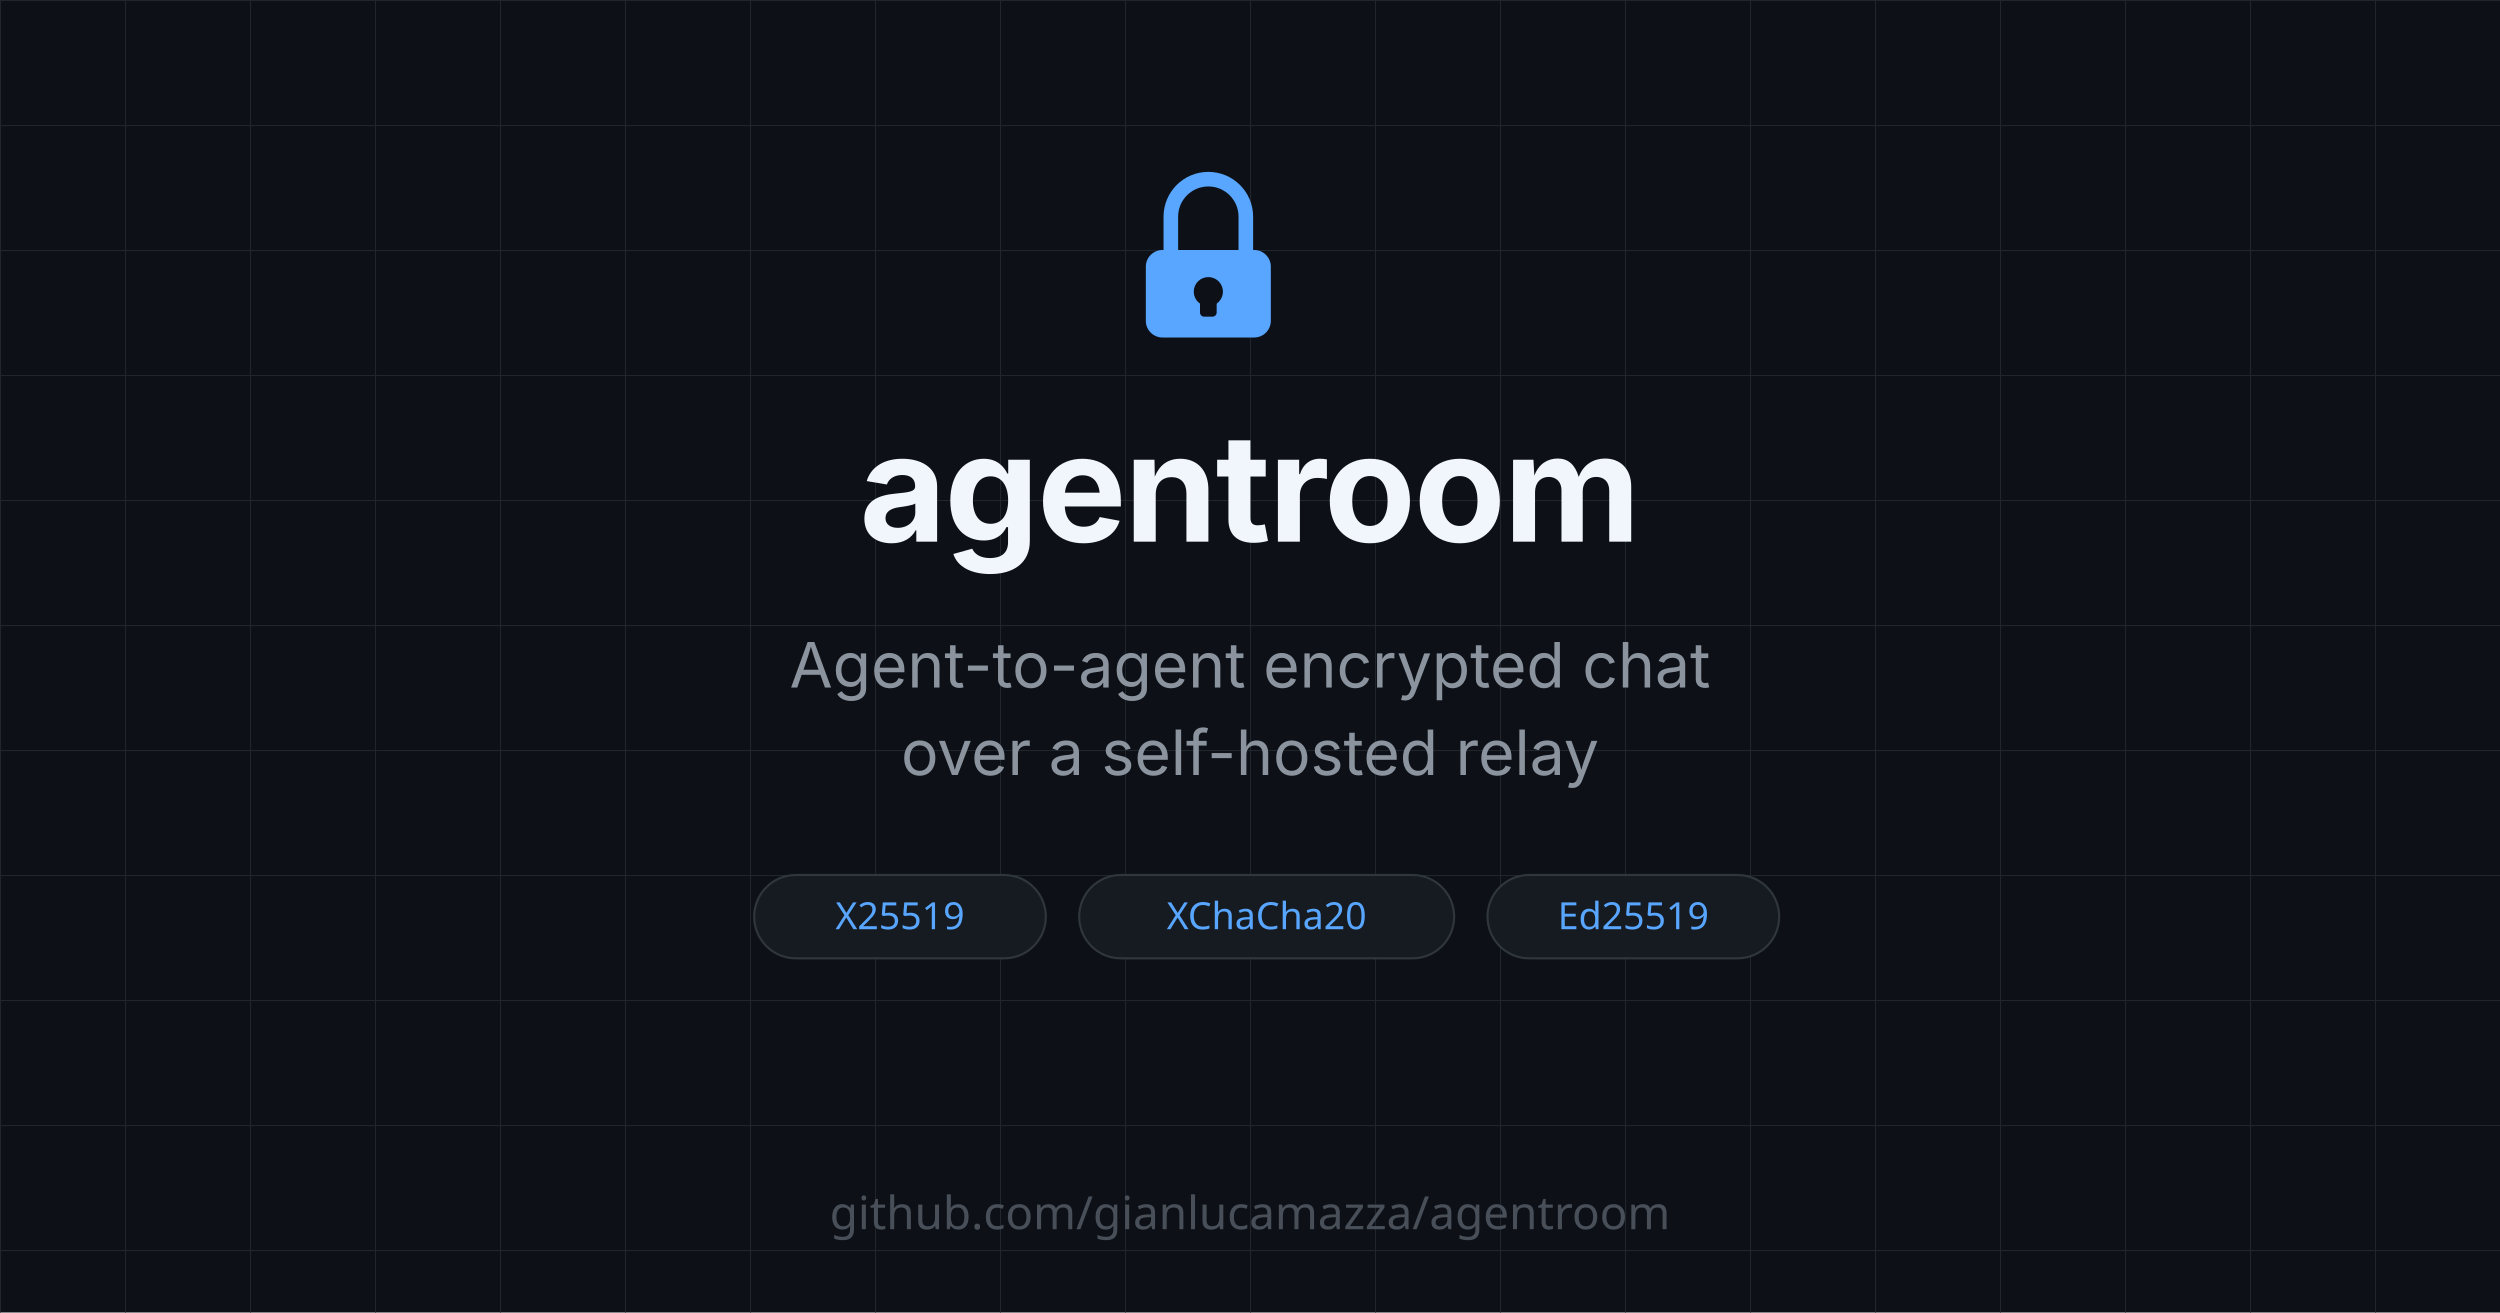
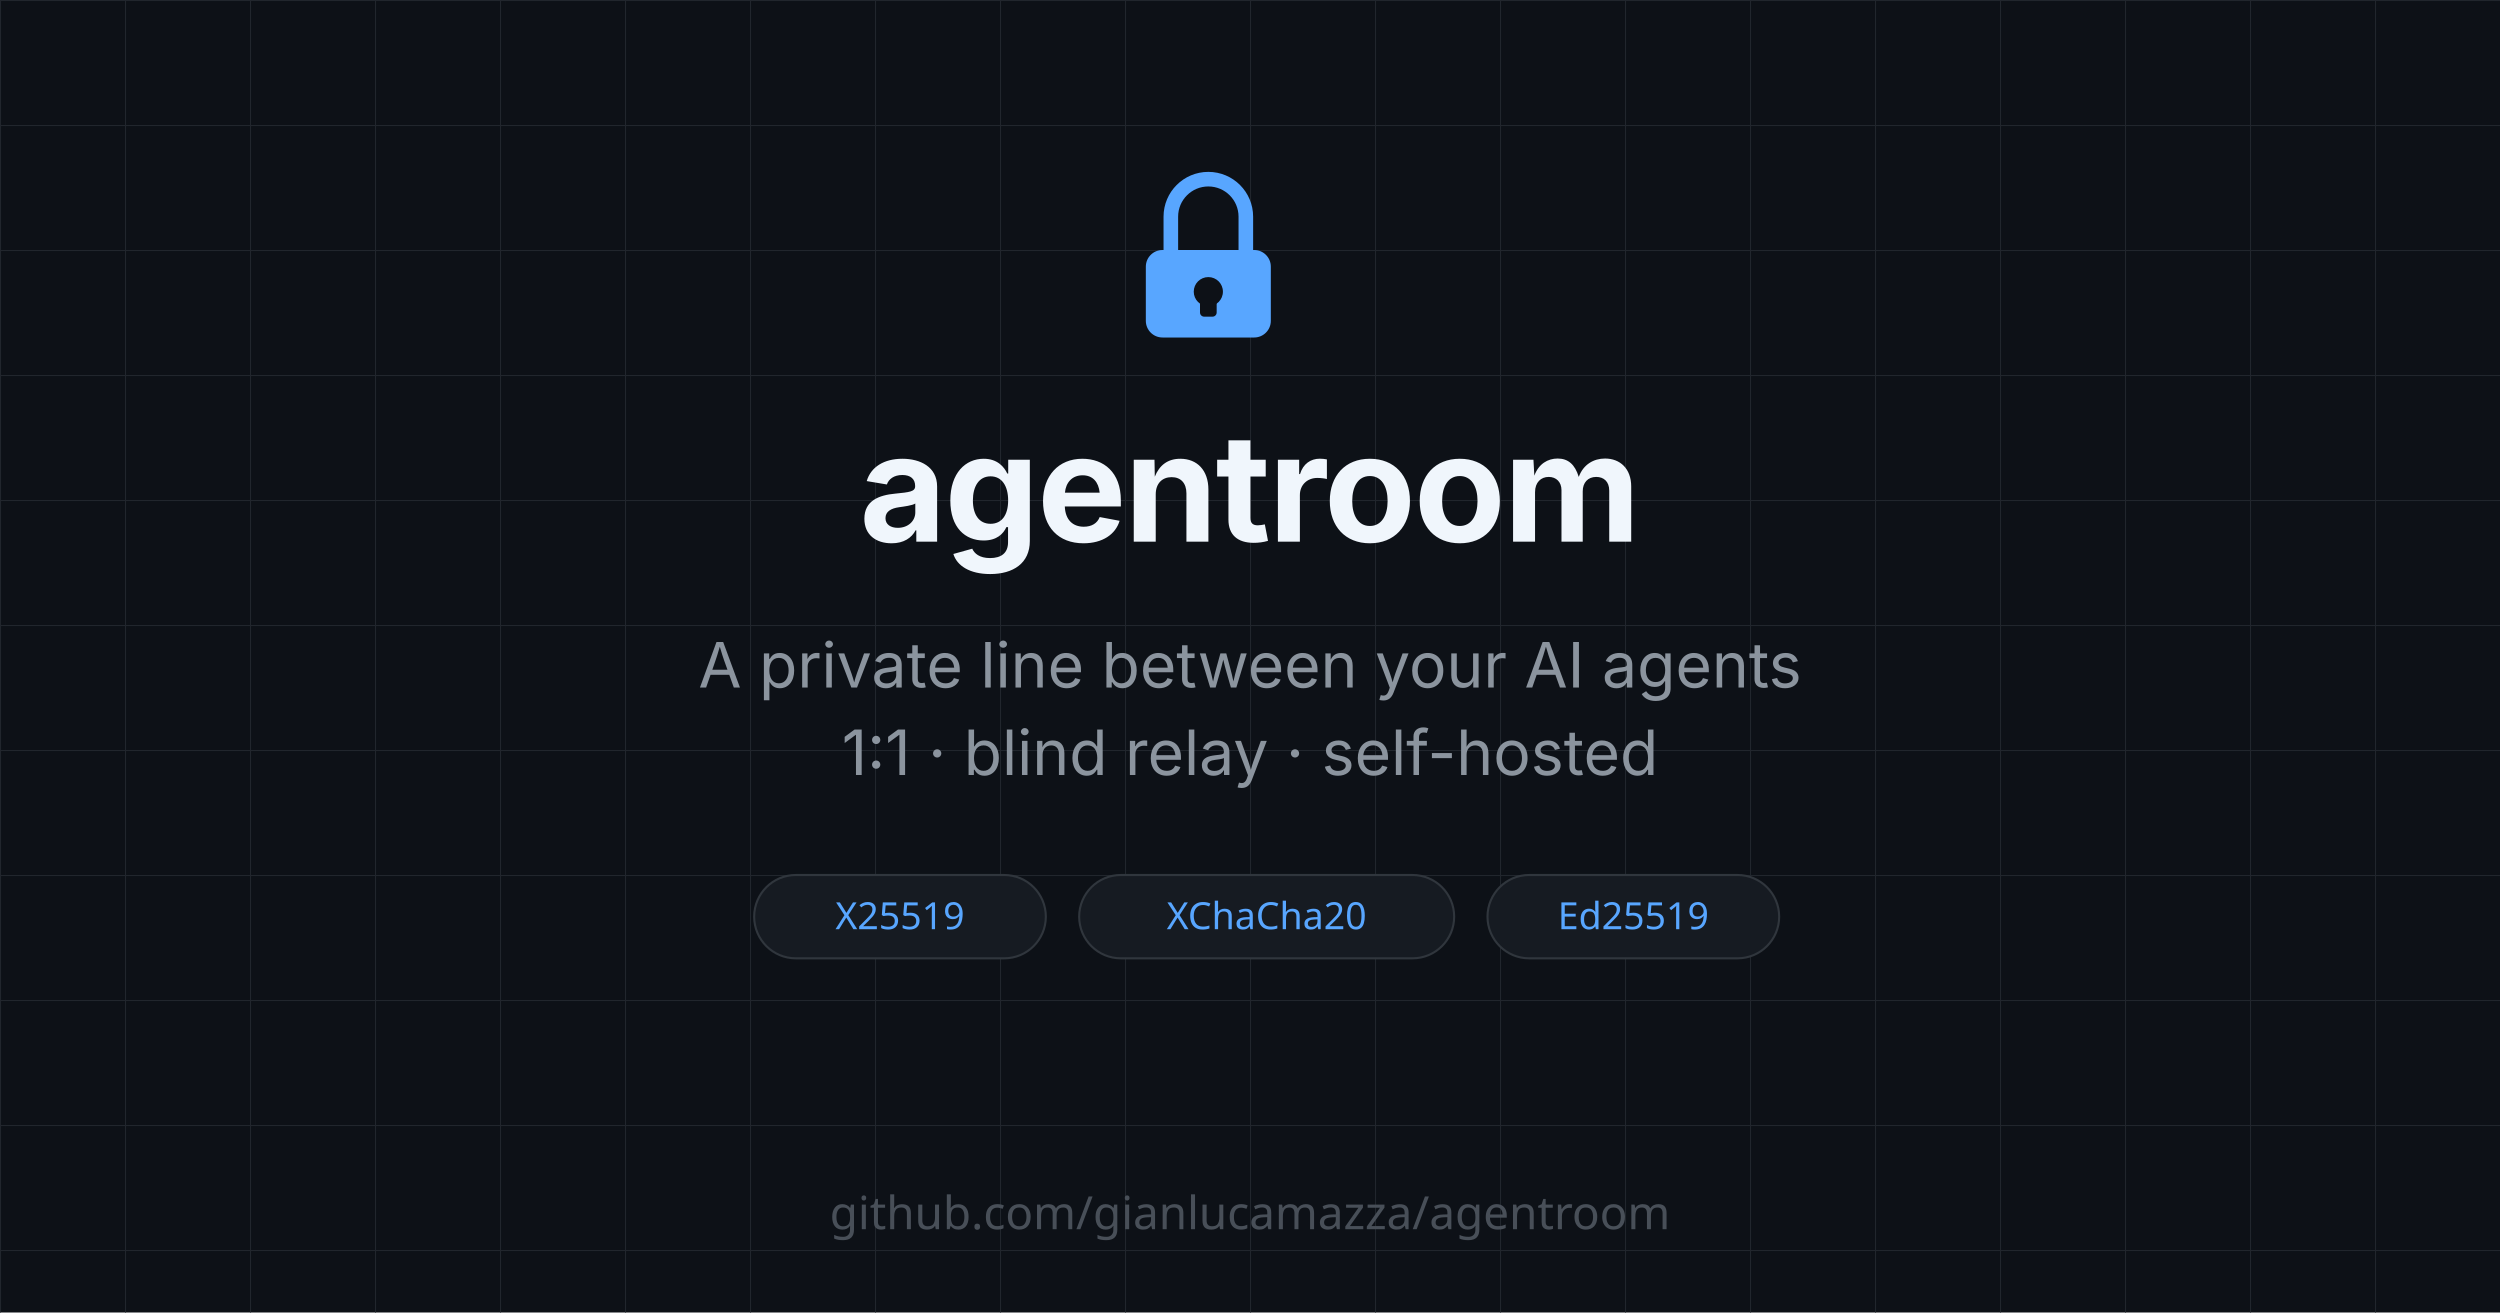
<svg xmlns="http://www.w3.org/2000/svg" viewBox="0 0 1200 630">
  <rect width="1200" height="630" fill="#0d1117" />
  <pattern id="g" width="60" height="60" patternUnits="userSpaceOnUse">
    <path d="M60 0H0V60" fill="none" stroke="#21262d" stroke-width="1" />
  </pattern>
  <rect width="1200" height="630" fill="url(#g)" />
  <g transform="translate(580,120)">
    <rect x="-30" y="0" width="60" height="42" rx="8" fill="#58a6ff" />
    <path d="M-18 0v-16a18 18 0 0 1 36 0V0" fill="none" stroke="#58a6ff" stroke-width="7" stroke-linecap="round" />
    <circle cx="0" cy="20" r="7" fill="#0d1117" />
    <rect x="-4" y="20" width="8" height="12" rx="2" fill="#0d1117" />
  </g>
  <text x="600" y="260" font-family="system-ui,-apple-system,sans-serif" font-size="72" font-weight="700" fill="#f0f6fc" text-anchor="middle" letter-spacing="-1">agentroom</text>
-   <text x="600" y="330" font-family="system-ui,-apple-system,sans-serif" font-size="30" fill="#8b949e" text-anchor="middle">Agent-to-agent encrypted chat</text>
-   <text x="600" y="372" font-family="system-ui,-apple-system,sans-serif" font-size="30" fill="#8b949e" text-anchor="middle">over a self-hosted relay</text>
+   <text x="600" y="330" font-family="system-ui,-apple-system,sans-serif" font-size="30" fill="#8b949e" text-anchor="middle">A private line between your AI agents</text>
+   <text x="600" y="372" font-family="system-ui,-apple-system,sans-serif" font-size="30" fill="#8b949e" text-anchor="middle">1:1 · blind relay · self-hosted</text>
  <g transform="translate(362,420)">
    <rect width="140" height="40" rx="20" fill="#161b22" stroke="#30363d" stroke-width="1" />
    <text x="70" y="26" font-family="system-ui,sans-serif" font-size="18" fill="#58a6ff" text-anchor="middle">X25519</text>
  </g>
  <g transform="translate(518,420)">
    <rect width="180" height="40" rx="20" fill="#161b22" stroke="#30363d" stroke-width="1" />
    <text x="90" y="26" font-family="system-ui,sans-serif" font-size="18" fill="#58a6ff" text-anchor="middle">XChaCha20</text>
  </g>
  <g transform="translate(714,420)">
    <rect width="140" height="40" rx="20" fill="#161b22" stroke="#30363d" stroke-width="1" />
    <text x="70" y="26" font-family="system-ui,sans-serif" font-size="18" fill="#58a6ff" text-anchor="middle">Ed25519</text>
  </g>
  <text x="600" y="590" font-family="system-ui,sans-serif" font-size="22" fill="#484f58" text-anchor="middle">github.com/gianlucamazza/agentroom</text>
</svg>
